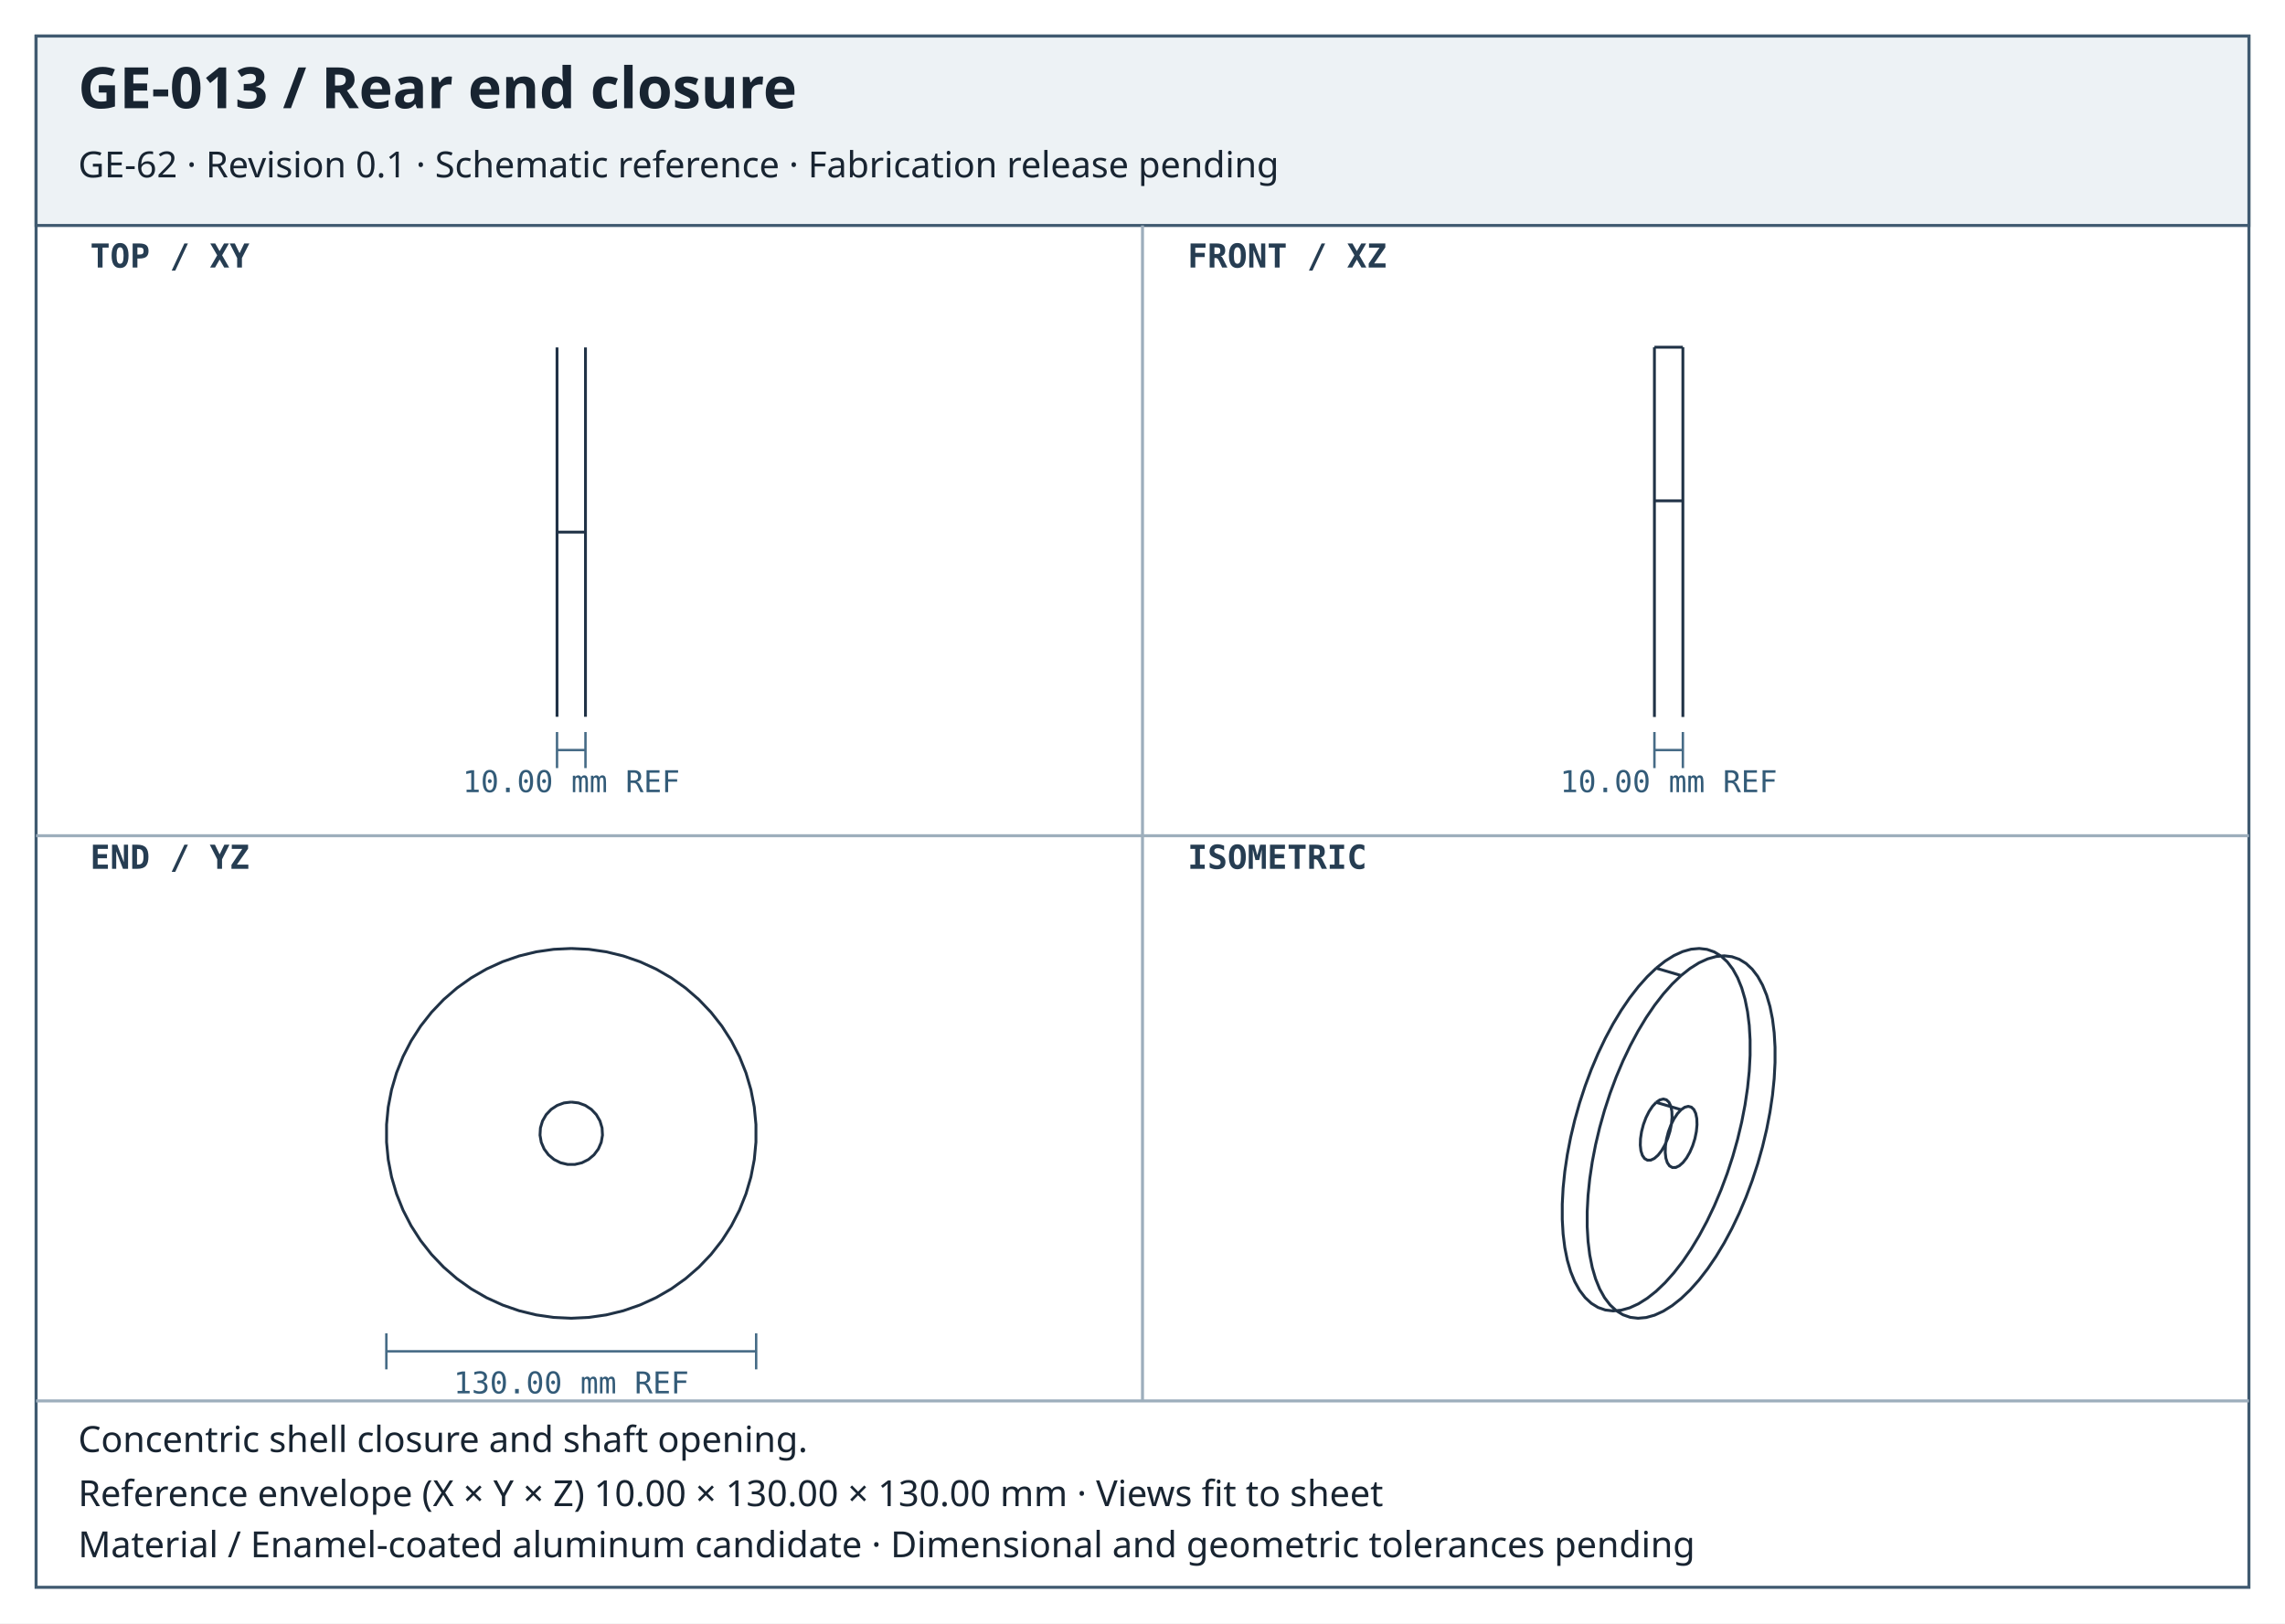
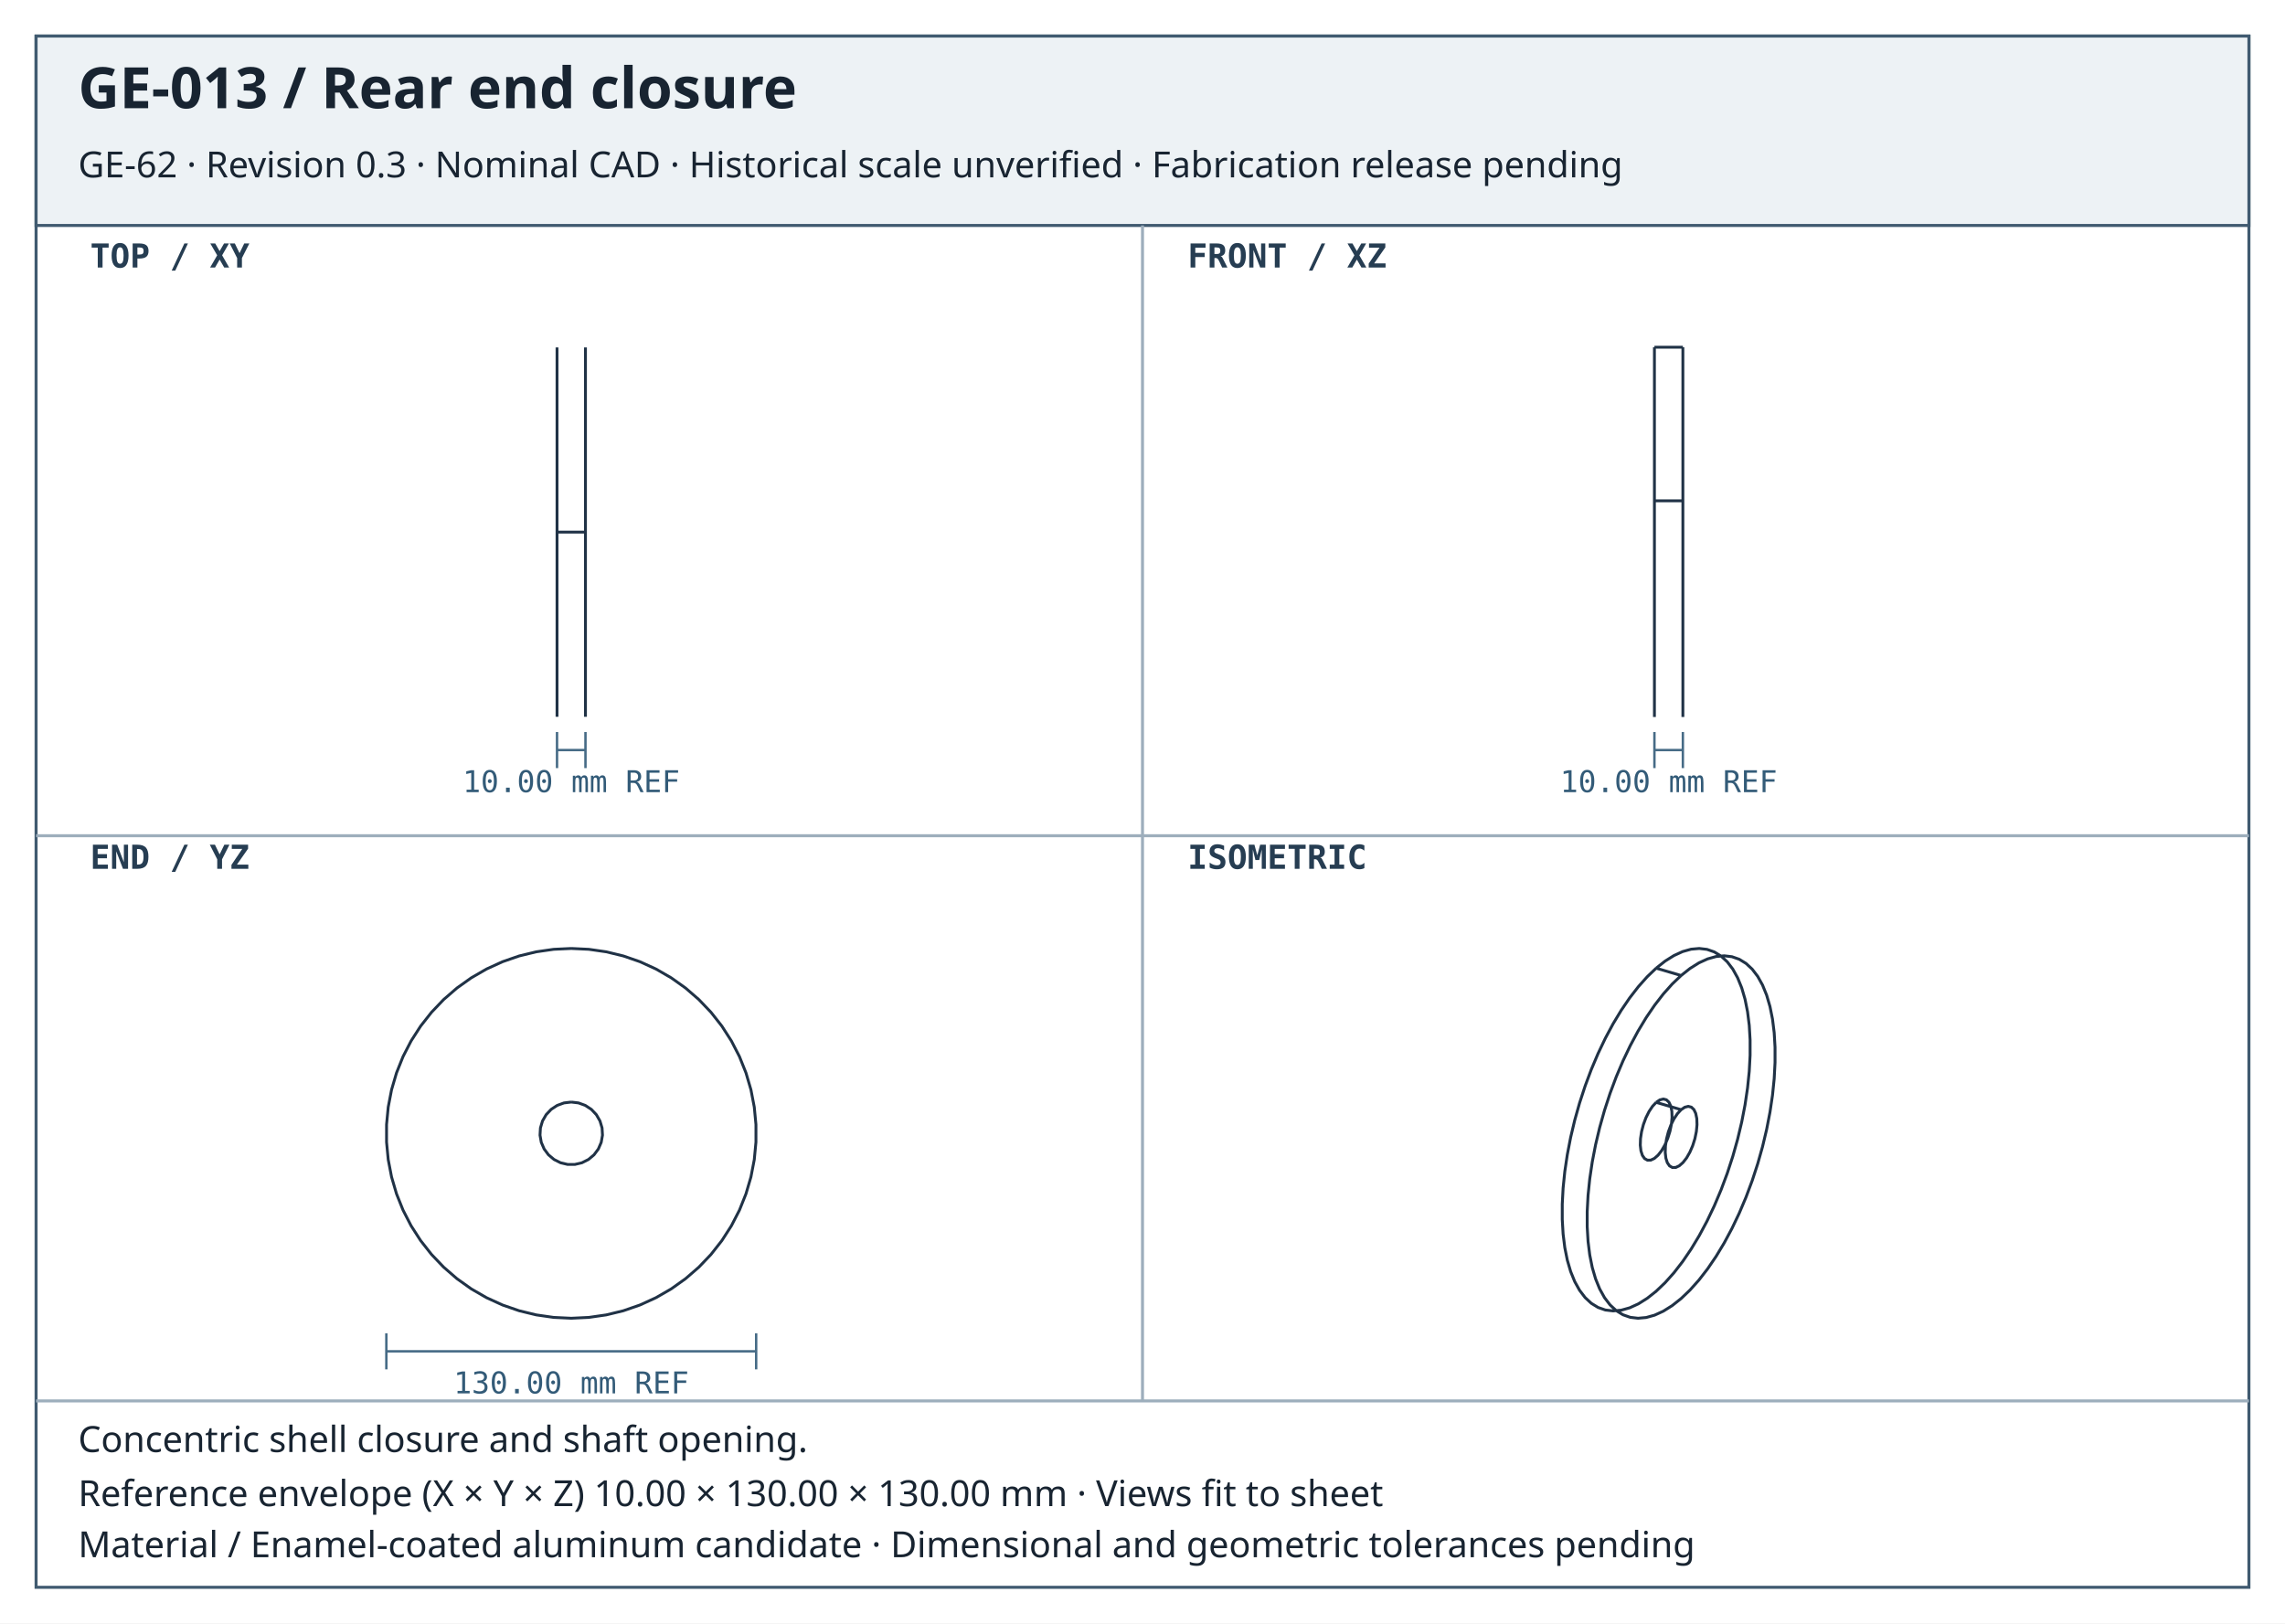
<svg xmlns="http://www.w3.org/2000/svg" viewBox="0 0 760 540">
  <style>
text{fill:#182431;font:12px sans-serif}.label{font:700 11px monospace;fill:#263d52}.value{font:10px monospace;fill:#335b78}.dim{stroke:#466b86;stroke-width:0.8;fill:none}g :is(path,circle,ellipse,line,polyline,polygon){vector-effect:non-scaling-stroke;stroke-width:.65px}
</style>
  <rect width="760" height="540" fill="white" />
  <rect x="12" y="12" width="736" height="516" fill="none" stroke="#405a70" />
  <rect x="12" y="12" width="736" height="63" fill="#edf2f5" stroke="#405a70" />
  <text x="26" y="36" style="font-size:19px;font-weight:bold">GE-013 / Rear end closure</text>
-   <text x="26" y="59">GE-62 · Revision 0.1 · Schematic reference · Fabrication release pending</text>
+   <text x="26" y="59">GE-62 · Revision 0.3 · Nominal CAD · Historical scale unverified · Fabrication release pending</text>
  <path d="M380 75V466 M12 278H748 M12 466H748" fill="none" stroke="#9daebc" />
  <text class="label" x="30" y="89">TOP / XY</text>
  <g transform="translate(190.0 177.0) scale(0.9461538)">
    <path d="M5.000 -0.000 L5.000 6.179 L5.000 12.301 L5.000 18.313 L5.000 24.158 L5.000 29.785 L5.000 35.142 L5.000 40.180 L5.000 44.855 L5.000 49.124 L5.000 52.947 L5.000 56.292 L5.000 59.126 L5.000 61.425 L5.000 63.168 L5.000 64.338 L5.000 64.926 L5.000 64.926 L5.000 64.338 L5.000 63.168 L5.000 61.425 L5.000 59.126 L5.000 56.292 L5.000 52.947 L5.000 49.124 L5.000 44.855 L5.000 40.180 L5.000 35.142 L5.000 29.785 L5.000 24.158 L5.000 18.313 L5.000 12.301 L5.000 6.179 L5.000 -0.000 L5.000 -6.179 L5.000 -12.301 L5.000 -18.313 L5.000 -24.158 L5.000 -29.785 L5.000 -35.142 L5.000 -40.180 L5.000 -44.855 L5.000 -49.124 L5.000 -52.947 L5.000 -56.292 L5.000 -59.126 L5.000 -61.425 L5.000 -63.168 L5.000 -64.338 L5.000 -64.926 L5.000 -64.926 L5.000 -64.338 L5.000 -63.168 L5.000 -61.425 L5.000 -59.126 L5.000 -56.292 L5.000 -52.947 L5.000 -49.124 L5.000 -44.855 L5.000 -40.180 L5.000 -35.142 L5.000 -29.785 L5.000 -24.158 L5.000 -18.313 L5.000 -12.301 L5.000 -6.179 L5.000 -0.000 M-5.000 -0.000 L5.000 -0.000 M-5.000 -0.000 L-5.000 6.179 L-5.000 12.301 L-5.000 18.313 L-5.000 24.158 L-5.000 29.785 L-5.000 35.142 L-5.000 40.180 L-5.000 44.855 L-5.000 49.124 L-5.000 52.947 L-5.000 56.292 L-5.000 59.126 L-5.000 61.425 L-5.000 63.168 L-5.000 64.338 L-5.000 64.926 L-5.000 64.926 L-5.000 64.338 L-5.000 63.168 L-5.000 61.425 L-5.000 59.126 L-5.000 56.292 L-5.000 52.947 L-5.000 49.124 L-5.000 44.855 L-5.000 40.180 L-5.000 35.142 L-5.000 29.785 L-5.000 24.158 L-5.000 18.313 L-5.000 12.301 L-5.000 6.179 L-5.000 -0.000 L-5.000 -6.179 L-5.000 -12.301 L-5.000 -18.313 L-5.000 -24.158 L-5.000 -29.785 L-5.000 -35.142 L-5.000 -40.180 L-5.000 -44.855 L-5.000 -49.124 L-5.000 -52.947 L-5.000 -56.292 L-5.000 -59.126 L-5.000 -61.425 L-5.000 -63.168 L-5.000 -64.338 L-5.000 -64.926 L-5.000 -64.926 L-5.000 -64.338 L-5.000 -63.168 L-5.000 -61.425 L-5.000 -59.126 L-5.000 -56.292 L-5.000 -52.947 L-5.000 -49.124 L-5.000 -44.855 L-5.000 -40.180 L-5.000 -35.142 L-5.000 -29.785 L-5.000 -24.158 L-5.000 -18.313 L-5.000 -12.301 L-5.000 -6.179 L-5.000 -0.000 M5.000 -0.000 L5.000 2.537 L5.000 4.937 L5.000 7.071 L5.000 8.823 L5.000 10.100 L5.000 10.833 L5.000 10.981 L5.000 10.538 L5.000 9.526 L5.000 8.001 L5.000 6.045 L5.000 3.762 L5.000 1.277 L5.000 -1.277 L5.000 -3.762 L5.000 -6.045 L5.000 -8.001 L5.000 -9.526 L5.000 -10.538 L5.000 -10.981 L5.000 -10.833 L5.000 -10.100 L5.000 -8.823 L5.000 -7.071 L5.000 -4.937 L5.000 -2.537 L5.000 -0.000 M-5.000 -0.000 L-5.000 2.537 L-5.000 4.937 L-5.000 7.071 L-5.000 8.823 L-5.000 10.100 L-5.000 10.833 L-5.000 10.981 L-5.000 10.538 L-5.000 9.526 L-5.000 8.001 L-5.000 6.045 L-5.000 3.762 L-5.000 1.277 L-5.000 -1.277 L-5.000 -3.762 L-5.000 -6.045 L-5.000 -8.001 L-5.000 -9.526 L-5.000 -10.538 L-5.000 -10.981 L-5.000 -10.833 L-5.000 -10.100 L-5.000 -8.823 L-5.000 -7.071 L-5.000 -4.937 L-5.000 -2.537 L-5.000 -0.000 M-5.000 -0.000 L5.000 -0.000" stroke="#203246" fill="none" />
  </g>
  <path class="dim" d="M185.269 243.5v12 M194.731 243.5v12 M185.269 249.5H194.731" />
  <text text-anchor="middle" class="value" x="190" y="263.5">10.00 mm REF</text>
  <text class="label" x="395" y="89">FRONT / XZ</text>
  <g transform="translate(555.0 177.0) scale(0.9461538)">
    <path d="M5.000 -65.000 L5.000 -64.706 L5.000 -63.825 L5.000 -62.367 L5.000 -60.344 L5.000 -57.774 L5.000 -54.681 L5.000 -51.093 L5.000 -47.043 L5.000 -42.566 L5.000 -37.704 L5.000 -32.500 L5.000 -27.002 L5.000 -21.259 L5.000 -15.324 L5.000 -9.250 L5.000 -3.093 L5.000 3.093 L5.000 9.250 L5.000 15.324 L5.000 21.259 L5.000 27.002 L5.000 32.500 L5.000 37.704 L5.000 42.566 L5.000 47.043 L5.000 51.093 L5.000 54.681 L5.000 57.774 L5.000 60.344 L5.000 62.367 L5.000 63.825 L5.000 64.706 L5.000 65.000 L5.000 64.706 L5.000 63.825 L5.000 62.367 L5.000 60.344 L5.000 57.774 L5.000 54.681 L5.000 51.093 L5.000 47.043 L5.000 42.566 L5.000 37.704 L5.000 32.500 L5.000 27.002 L5.000 21.259 L5.000 15.324 L5.000 9.250 L5.000 3.093 L5.000 -3.093 L5.000 -9.250 L5.000 -15.324 L5.000 -21.259 L5.000 -27.002 L5.000 -32.500 L5.000 -37.704 L5.000 -42.566 L5.000 -47.043 L5.000 -51.093 L5.000 -54.681 L5.000 -57.774 L5.000 -60.344 L5.000 -62.367 L5.000 -63.825 L5.000 -64.706 L5.000 -65.000 M-5.000 -65.000 L5.000 -65.000 M-5.000 -65.000 L-5.000 -64.706 L-5.000 -63.825 L-5.000 -62.367 L-5.000 -60.344 L-5.000 -57.774 L-5.000 -54.681 L-5.000 -51.093 L-5.000 -47.043 L-5.000 -42.566 L-5.000 -37.704 L-5.000 -32.500 L-5.000 -27.002 L-5.000 -21.259 L-5.000 -15.324 L-5.000 -9.250 L-5.000 -3.093 L-5.000 3.093 L-5.000 9.250 L-5.000 15.324 L-5.000 21.259 L-5.000 27.002 L-5.000 32.500 L-5.000 37.704 L-5.000 42.566 L-5.000 47.043 L-5.000 51.093 L-5.000 54.681 L-5.000 57.774 L-5.000 60.344 L-5.000 62.367 L-5.000 63.825 L-5.000 64.706 L-5.000 65.000 L-5.000 64.706 L-5.000 63.825 L-5.000 62.367 L-5.000 60.344 L-5.000 57.774 L-5.000 54.681 L-5.000 51.093 L-5.000 47.043 L-5.000 42.566 L-5.000 37.704 L-5.000 32.500 L-5.000 27.002 L-5.000 21.259 L-5.000 15.324 L-5.000 9.250 L-5.000 3.093 L-5.000 -3.093 L-5.000 -9.250 L-5.000 -15.324 L-5.000 -21.259 L-5.000 -27.002 L-5.000 -32.500 L-5.000 -37.704 L-5.000 -42.566 L-5.000 -47.043 L-5.000 -51.093 L-5.000 -54.681 L-5.000 -57.774 L-5.000 -60.344 L-5.000 -62.367 L-5.000 -63.825 L-5.000 -64.706 L-5.000 -65.000 M5.000 -11.000 L5.000 -10.703 L5.000 -9.830 L5.000 -8.426 L5.000 -6.569 L5.000 -4.357 L5.000 -1.910 L5.000 0.640 L5.000 3.155 L5.000 5.500 L5.000 7.549 L5.000 9.190 L5.000 10.337 L5.000 10.926 L5.000 10.926 L5.000 10.337 L5.000 9.190 L5.000 7.549 L5.000 5.500 L5.000 3.155 L5.000 0.640 L5.000 -1.910 L5.000 -4.357 L5.000 -6.569 L5.000 -8.426 L5.000 -9.830 L5.000 -10.703 L5.000 -11.000 M-5.000 -11.000 L-5.000 -10.703 L-5.000 -9.830 L-5.000 -8.426 L-5.000 -6.569 L-5.000 -4.357 L-5.000 -1.910 L-5.000 0.640 L-5.000 3.155 L-5.000 5.500 L-5.000 7.549 L-5.000 9.190 L-5.000 10.337 L-5.000 10.926 L-5.000 10.926 L-5.000 10.337 L-5.000 9.190 L-5.000 7.549 L-5.000 5.500 L-5.000 3.155 L-5.000 0.640 L-5.000 -1.910 L-5.000 -4.357 L-5.000 -6.569 L-5.000 -8.426 L-5.000 -9.830 L-5.000 -10.703 L-5.000 -11.000 M-5.000 -11.000 L5.000 -11.000" stroke="#203246" fill="none" />
  </g>
  <path class="dim" d="M550.269 243.5v12 M559.731 243.5v12 M550.269 249.5H559.731" />
  <text text-anchor="middle" class="value" x="555" y="263.5">10.00 mm REF</text>
  <text class="label" x="30" y="289">END / YZ</text>
  <g transform="translate(190.0 377.0) scale(0.9461538)">
    <path d="M0.000 -65.000 L-6.179 -64.706 L-12.301 -63.825 L-18.313 -62.367 L-24.158 -60.344 L-29.785 -57.774 L-35.142 -54.681 L-40.180 -51.093 L-44.855 -47.043 L-49.124 -42.566 L-52.947 -37.704 L-56.292 -32.500 L-59.126 -27.002 L-61.425 -21.259 L-63.168 -15.324 L-64.338 -9.250 L-64.926 -3.093 L-64.926 3.093 L-64.338 9.250 L-63.168 15.324 L-61.425 21.259 L-59.126 27.002 L-56.292 32.500 L-52.947 37.704 L-49.124 42.566 L-44.855 47.043 L-40.180 51.093 L-35.142 54.681 L-29.785 57.774 L-24.158 60.344 L-18.313 62.367 L-12.301 63.825 L-6.179 64.706 L0.000 65.000 L6.179 64.706 L12.301 63.825 L18.313 62.367 L24.158 60.344 L29.785 57.774 L35.142 54.681 L40.180 51.093 L44.855 47.043 L49.124 42.566 L52.947 37.704 L56.292 32.500 L59.126 27.002 L61.425 21.259 L63.168 15.324 L64.338 9.250 L64.926 3.093 L64.926 -3.093 L64.338 -9.250 L63.168 -15.324 L61.425 -21.259 L59.126 -27.002 L56.292 -32.500 L52.947 -37.704 L49.124 -42.566 L44.855 -47.043 L40.180 -51.093 L35.142 -54.681 L29.785 -57.774 L24.158 -60.344 L18.313 -62.367 L12.301 -63.825 L6.179 -64.706 L0.000 -65.000 M0.000 -65.000 L0.000 -65.000 M0.000 -65.000 L-6.179 -64.706 L-12.301 -63.825 L-18.313 -62.367 L-24.158 -60.344 L-29.785 -57.774 L-35.142 -54.681 L-40.180 -51.093 L-44.855 -47.043 L-49.124 -42.566 L-52.947 -37.704 L-56.292 -32.500 L-59.126 -27.002 L-61.425 -21.259 L-63.168 -15.324 L-64.338 -9.250 L-64.926 -3.093 L-64.926 3.093 L-64.338 9.250 L-63.168 15.324 L-61.425 21.259 L-59.126 27.002 L-56.292 32.500 L-52.947 37.704 L-49.124 42.566 L-44.855 47.043 L-40.180 51.093 L-35.142 54.681 L-29.785 57.774 L-24.158 60.344 L-18.313 62.367 L-12.301 63.825 L-6.179 64.706 L0.000 65.000 L6.179 64.706 L12.301 63.825 L18.313 62.367 L24.158 60.344 L29.785 57.774 L35.142 54.681 L40.180 51.093 L44.855 47.043 L49.124 42.566 L52.947 37.704 L56.292 32.500 L59.126 27.002 L61.425 21.259 L63.168 15.324 L64.338 9.250 L64.926 3.093 L64.926 -3.093 L64.338 -9.250 L63.168 -15.324 L61.425 -21.259 L59.126 -27.002 L56.292 -32.500 L52.947 -37.704 L49.124 -42.566 L44.855 -47.043 L40.180 -51.093 L35.142 -54.681 L29.785 -57.774 L24.158 -60.344 L18.313 -62.367 L12.301 -63.825 L6.179 -64.706 L0.000 -65.000 M0.000 -11.000 L-2.537 -10.703 L-4.937 -9.830 L-7.071 -8.426 L-8.823 -6.569 L-10.100 -4.357 L-10.833 -1.910 L-10.981 0.640 L-10.538 3.155 L-9.526 5.500 L-8.001 7.549 L-6.045 9.190 L-3.762 10.337 L-1.277 10.926 L1.277 10.926 L3.762 10.337 L6.045 9.190 L8.001 7.549 L9.526 5.500 L10.538 3.155 L10.981 0.640 L10.833 -1.910 L10.100 -4.357 L8.823 -6.569 L7.071 -8.426 L4.937 -9.830 L2.537 -10.703 L0.000 -11.000 M0.000 -11.000 L-2.537 -10.703 L-4.937 -9.830 L-7.071 -8.426 L-8.823 -6.569 L-10.100 -4.357 L-10.833 -1.910 L-10.981 0.640 L-10.538 3.155 L-9.526 5.500 L-8.001 7.549 L-6.045 9.190 L-3.762 10.337 L-1.277 10.926 L1.277 10.926 L3.762 10.337 L6.045 9.190 L8.001 7.549 L9.526 5.500 L10.538 3.155 L10.981 0.640 L10.833 -1.910 L10.100 -4.357 L8.823 -6.569 L7.071 -8.426 L4.937 -9.830 L2.537 -10.703 L0.000 -11.000 M0.000 -11.000 L0.000 -11.000" stroke="#203246" fill="none" />
  </g>
  <path class="dim" d="M128.5 443.5v12 M251.5 443.5v12 M128.5 449.5H251.5" />
  <text text-anchor="middle" class="value" x="190" y="463.5">130.00 mm REF</text>
  <text class="label" x="395" y="289">ISOMETRIC</text>
  <g transform="translate(555.0 377.0) scale(0.9589471)">
    <path d="M4.325 -54.754 L1.225 -51.791 L-1.847 -48.347 L-4.863 -44.453 L-7.795 -40.146 L-10.618 -35.463 L-13.306 -30.448 L-15.834 -25.145 L-18.179 -19.604 L-20.321 -13.873 L-22.240 -8.005 L-23.917 -2.053 L-25.339 3.929 L-26.493 9.887 L-27.367 15.767 L-27.955 21.516 L-28.250 27.081 L-28.250 32.413 L-27.955 37.463 L-27.367 42.185 L-26.493 46.536 L-25.339 50.477 L-23.917 53.973 L-22.240 56.992 L-20.321 59.506 L-18.179 61.492 L-15.834 62.934 L-13.306 63.816 L-10.618 64.133 L-7.795 63.880 L-4.863 63.060 L-1.847 61.681 L1.225 59.754 L4.325 57.298 L7.425 54.334 L10.497 50.890 L13.513 46.997 L16.446 42.689 L19.269 38.007 L21.956 32.992 L24.484 27.689 L26.830 22.147 L28.971 16.416 L30.890 10.548 L32.568 4.597 L33.990 -1.386 L35.143 -7.344 L36.018 -13.224 L36.605 -18.972 L36.900 -24.538 L36.900 -29.869 L36.605 -34.919 L36.018 -39.641 L35.143 -43.992 L33.990 -47.934 L32.568 -51.430 L30.890 -54.448 L28.971 -56.962 L26.830 -58.949 L24.484 -60.390 L21.956 -61.273 L19.269 -61.589 L16.446 -61.336 L13.513 -60.516 L10.497 -59.137 L7.425 -57.210 L4.325 -54.754 M-4.325 -57.298 L4.325 -54.754 M-4.325 -57.298 L-7.425 -54.334 L-10.497 -50.890 L-13.513 -46.997 L-16.446 -42.689 L-19.269 -38.007 L-21.956 -32.992 L-24.484 -27.689 L-26.830 -22.147 L-28.971 -16.416 L-30.890 -10.548 L-32.568 -4.597 L-33.990 1.386 L-35.143 7.344 L-36.018 13.224 L-36.605 18.972 L-36.900 24.538 L-36.900 29.869 L-36.605 34.919 L-36.018 39.641 L-35.143 43.992 L-33.990 47.934 L-32.568 51.430 L-30.890 54.448 L-28.971 56.962 L-26.830 58.949 L-24.484 60.390 L-21.956 61.273 L-19.269 61.589 L-16.446 61.336 L-13.513 60.516 L-10.497 59.137 L-7.425 57.210 L-4.325 54.754 L-1.225 51.791 L1.847 48.347 L4.863 44.453 L7.795 40.146 L10.618 35.463 L13.306 30.448 L15.834 25.145 L18.179 19.604 L20.321 13.873 L22.240 8.005 L23.917 2.053 L25.339 -3.929 L26.493 -9.887 L27.367 -15.767 L27.955 -21.516 L28.250 -27.081 L28.250 -32.413 L27.955 -37.463 L27.367 -42.185 L26.493 -46.536 L25.339 -50.477 L23.917 -53.973 L22.240 -56.992 L20.321 -59.506 L18.179 -61.492 L15.834 -62.934 L13.306 -63.816 L10.618 -64.133 L7.795 -63.880 L4.863 -63.060 L1.847 -61.681 L-1.225 -59.754 L-4.325 -57.298 M4.325 -8.209 L3.052 -6.841 L1.848 -5.036 L0.778 -2.890 L-0.102 -0.520 L-0.742 1.946 L-1.110 4.377 L-1.184 6.639 L-0.962 8.613 L-0.454 10.191 L0.311 11.288 L1.292 11.844 L2.438 11.831 L3.684 11.249 L4.966 10.129 L6.213 8.531 L7.358 6.542 L8.339 4.269 L9.105 1.835 L9.612 -0.631 L9.835 -2.993 L9.760 -5.126 L9.393 -6.913 L8.752 -8.260 L7.873 -9.092 L6.802 -9.366 L5.598 -9.066 L4.325 -8.209 M-4.325 -10.753 L-5.598 -9.385 L-6.802 -7.580 L-7.873 -5.434 L-8.752 -3.064 L-9.393 -0.597 L-9.760 1.833 L-9.835 4.096 L-9.612 6.069 L-9.105 7.647 L-8.339 8.744 L-7.358 9.301 L-6.213 9.288 L-4.966 8.705 L-3.684 7.585 L-2.438 5.988 L-1.292 3.999 L-0.311 1.725 L0.454 -0.709 L0.962 -3.174 L1.184 -5.537 L1.110 -7.669 L0.742 -9.457 L0.102 -10.803 L-0.778 -11.636 L-1.848 -11.910 L-3.052 -11.610 L-4.325 -10.753 M-4.325 -10.753 L4.325 -8.209" stroke="#203246" fill="none" />
  </g>
  <text x="26" y="483">Concentric shell closure and shaft opening.</text>
  <text x="26" y="501">Reference envelope (X × Y × Z) 10.00 × 130.00 × 130.00 mm · Views fit to sheet</text>
  <text x="26" y="518">Material / Enamel-coated aluminum candidate · Dimensional and geometric tolerances pending</text>
</svg>
